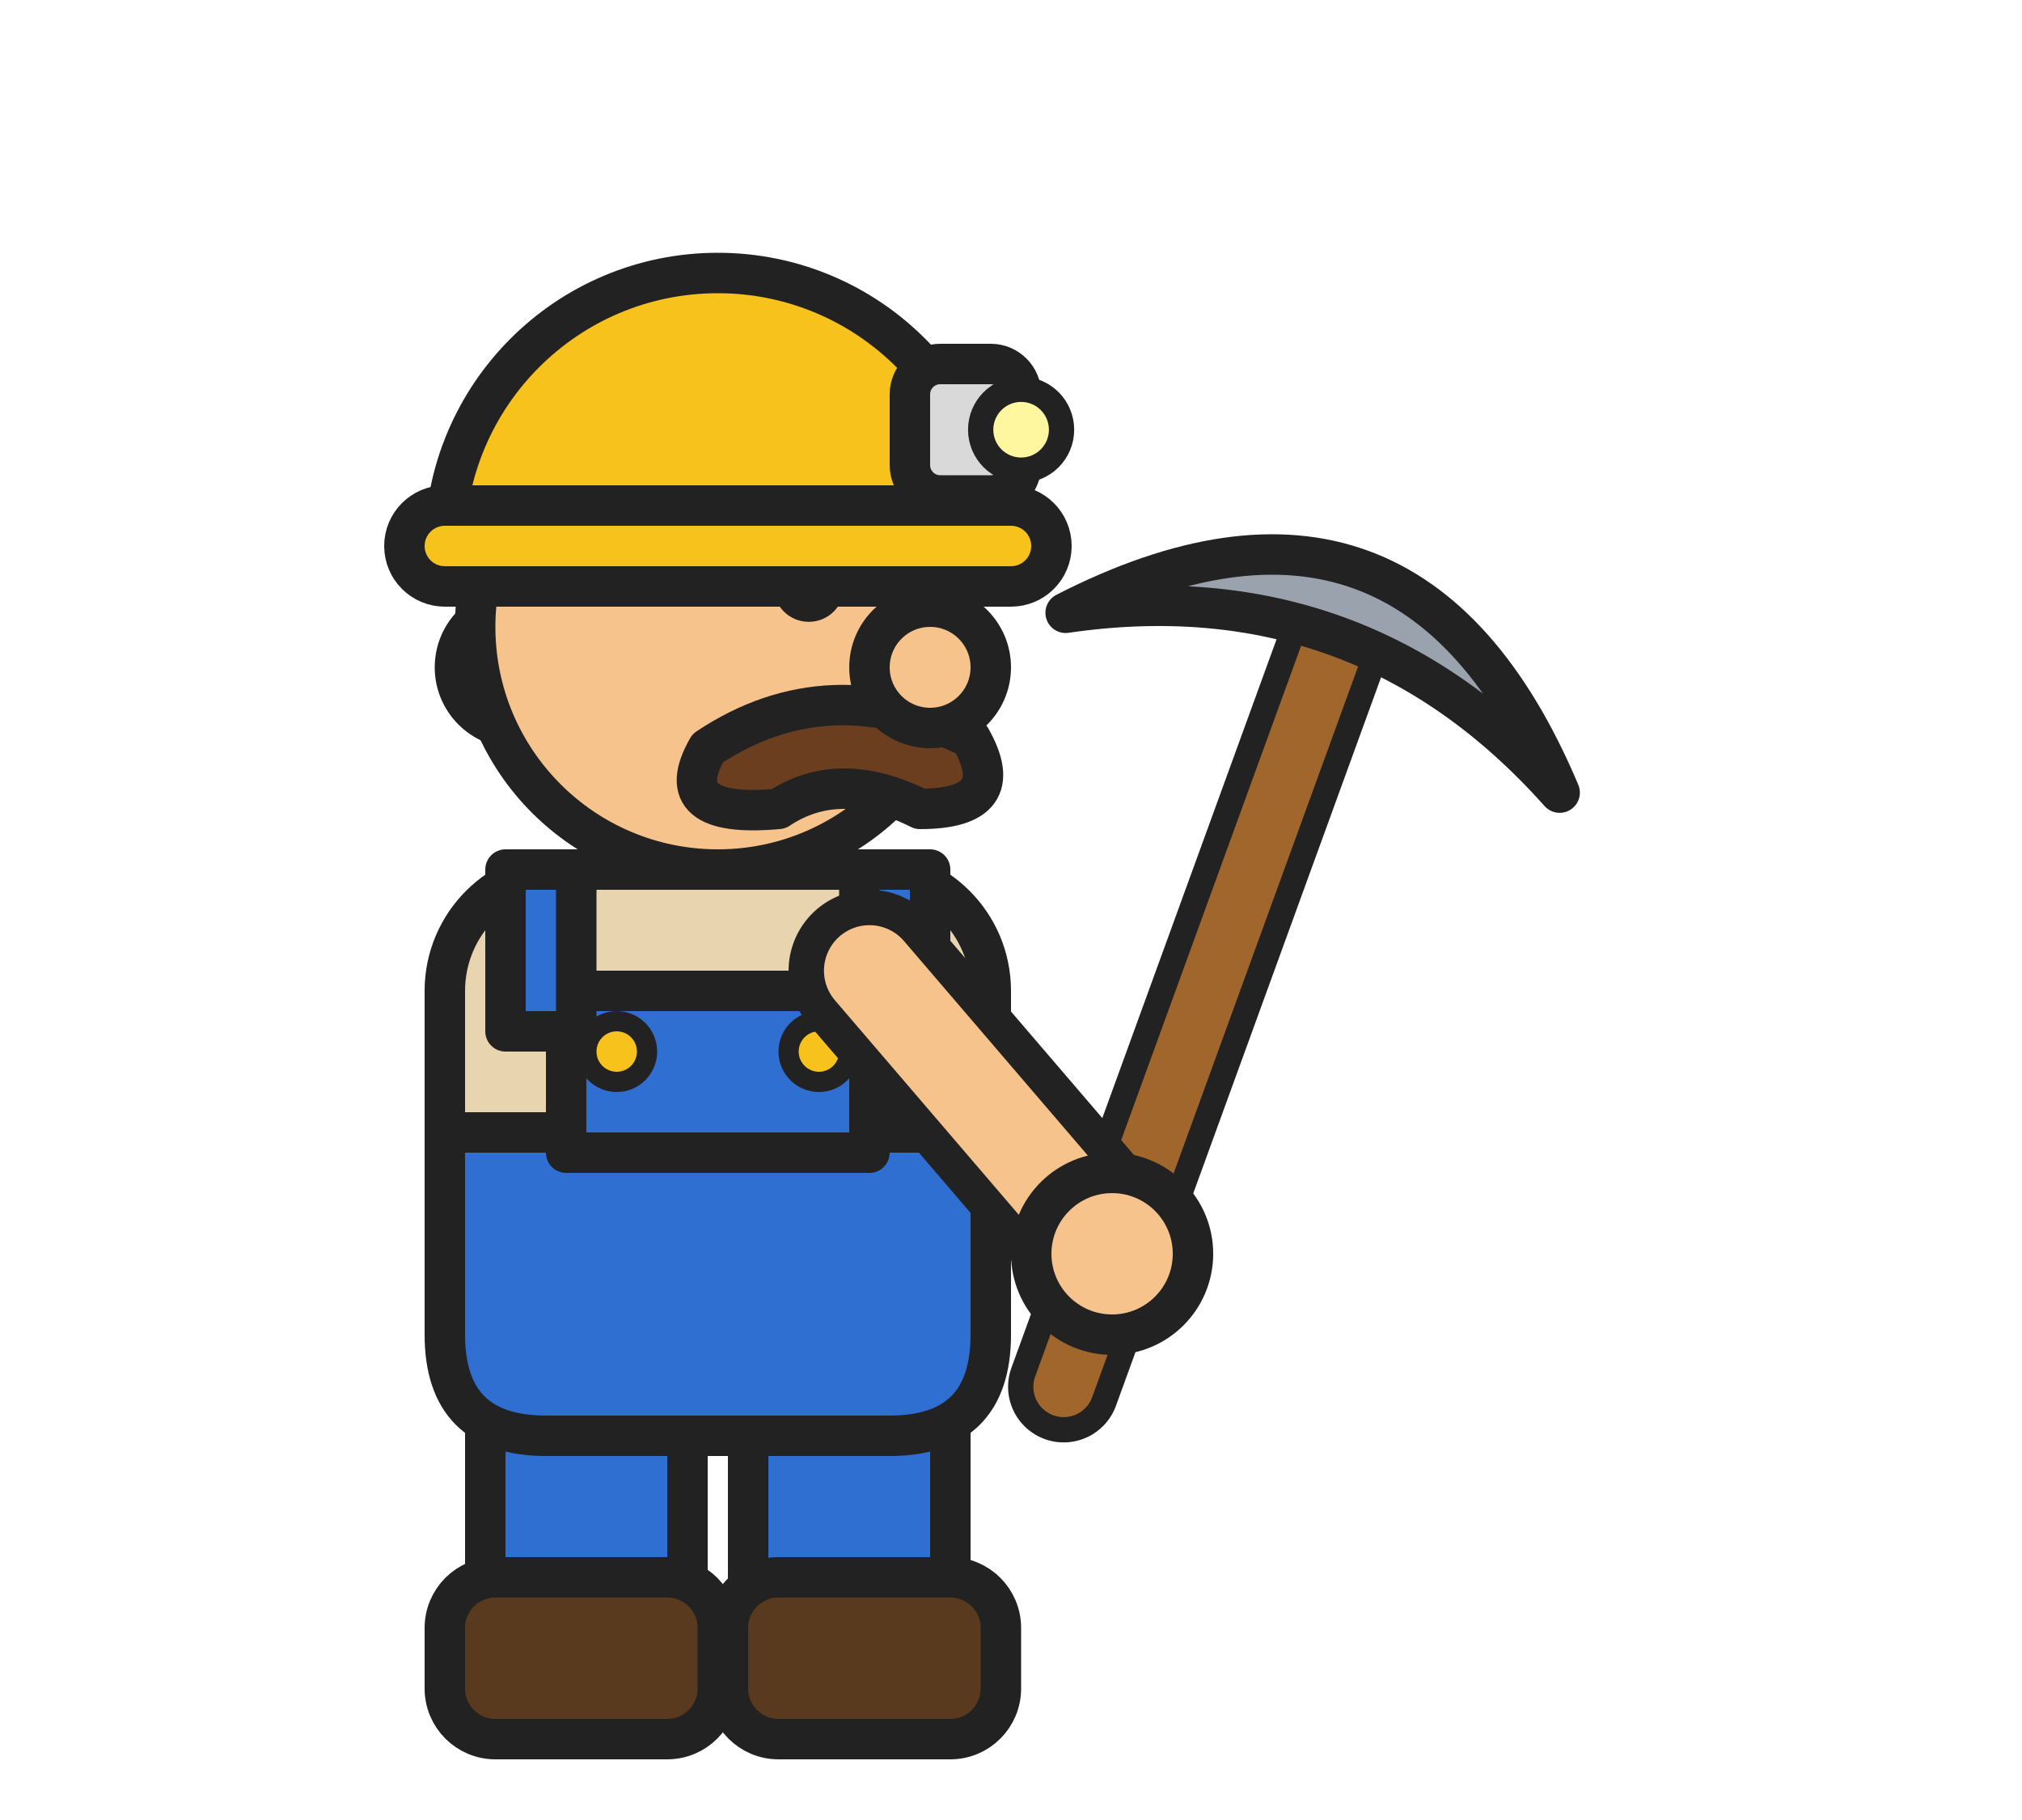
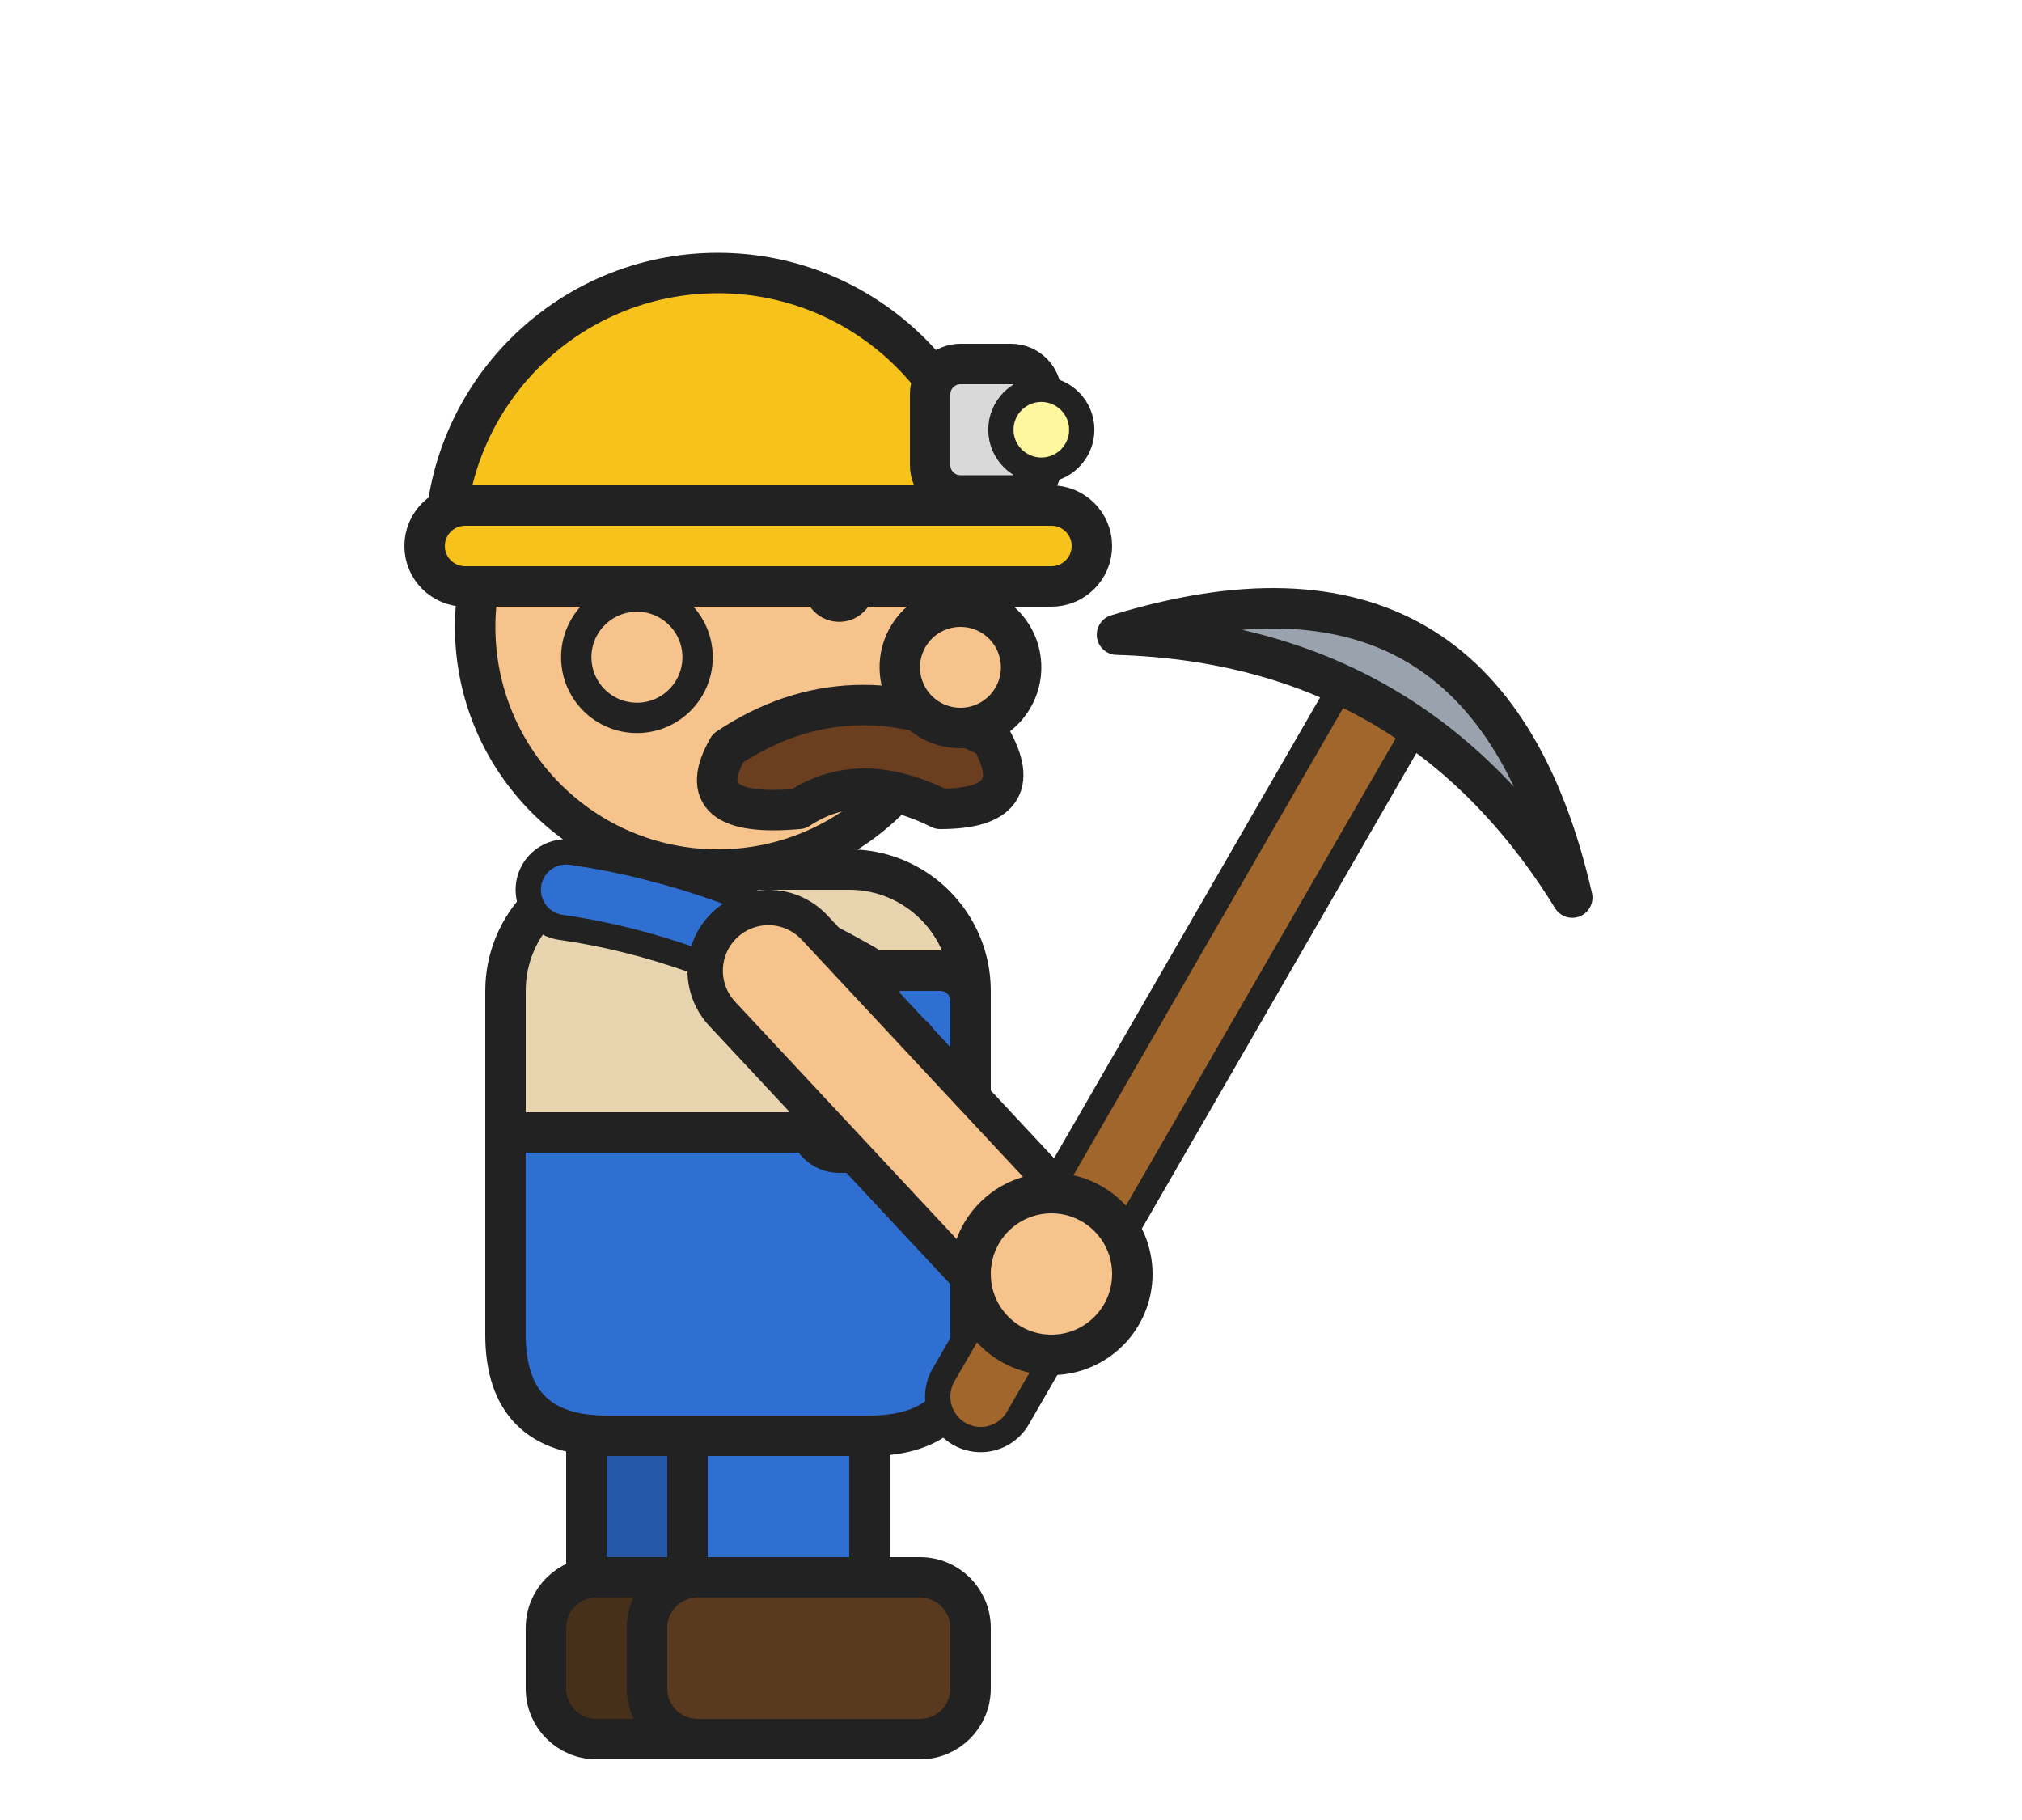
<svg xmlns="http://www.w3.org/2000/svg" viewBox="0 0 200 180" width="200" height="180">
  <g stroke="#222" stroke-width="4" stroke-linejoin="round" stroke-linecap="round">
-     <rect x="48" y="128" width="20" height="34" fill="#2f6fd1" />
-     <rect x="74" y="128" width="20" height="34" fill="#2f6fd1" />
-     <rect x="44" y="156" width="27" height="16" rx="5" fill="#5a3a1e" />
-     <rect x="72" y="156" width="27" height="16" rx="5" fill="#5a3a1e" />
-     <rect x="44" y="86" width="54" height="52" rx="12" fill="#e8d5b0" />
-     <path d="M44 112 H98 V132 Q98 142 88 142 H54 Q44 142 44 132 Z" fill="#2f6fd1" />
-     <rect x="56" y="98" width="30" height="16" fill="#2f6fd1" />
-     <rect x="50" y="86" width="7" height="16" fill="#2f6fd1" />
-     <rect x="85" y="86" width="7" height="16" fill="#2f6fd1" />
-     <circle cx="61" cy="104" r="3" fill="#f7c21b" stroke-width="2" />
-     <circle cx="81" cy="104" r="3" fill="#f7c21b" stroke-width="2" />
-     <circle cx="51" cy="66" r="6" fill="#f5c38b" />
+     <rect x="58" y="128" width="18" height="34" fill="#2559a8" />
+     <rect x="54" y="156" width="30" height="16" rx="5" fill="#47301a" />
+     <rect x="68" y="128" width="18" height="34" fill="#2f6fd1" />
+     <rect x="64" y="156" width="32" height="16" rx="5" fill="#5a3a1e" />
+     <rect x="50" y="86" width="46" height="52" rx="12" fill="#e8d5b0" />
+     <path d="M50 112 H96 V132 Q96 142 86 142 H60 Q50 142 50 132 Z" fill="#2f6fd1" />
+     <rect x="80" y="96" width="16" height="18" rx="3" fill="#2f6fd1" />
+     <path d="M56 88 Q70 90 84 98" fill="none" stroke="#222" stroke-width="10" />
+     <path d="M56 88 Q70 90 84 98" fill="none" stroke="#2f6fd1" stroke-width="5" />
+     <circle cx="89" cy="104" r="3" fill="#f7c21b" stroke-width="2" />
    <circle cx="71" cy="62" r="24" fill="#f5c38b" />
-     <circle cx="80" cy="58" r="3.5" fill="#222" stroke="none" />
-     <path d="M70 74 Q82 66 96 73 Q100 80 91 80 Q83 76 77 80 Q66 81 70 74 Z" fill="#6b3e1f" />
-     <circle cx="92" cy="66" r="6" fill="#f5c38b" />
+     <circle cx="63" cy="65" r="6" fill="#f5c38b" stroke-width="3" />
+     <circle cx="83" cy="58" r="3.5" fill="#222" stroke="none" />
+     <path d="M72 74 Q84 66 98 73 Q102 80 93 80 Q85 76 79 80 Q68 81 72 74 Z" fill="#6b3e1f" />
+     <circle cx="95" cy="66" r="6" fill="#f5c38b" />
    <path d="M44 54 A27 27 0 0 1 98 54 Z" fill="#f7c21b" />
-     <rect x="40" y="50" width="64" height="8" rx="4" fill="#f7c21b" />
-     <rect x="90" y="36" width="11" height="13" rx="3" fill="#d9d9d9" />
-     <circle cx="101" cy="42.5" r="4" fill="#fff6a0" stroke-width="2.5" />
-     <g transform="translate(110 124) rotate(20)">
+     <rect x="42" y="50" width="66" height="8" rx="4" fill="#f7c21b" />
+     <rect x="92" y="36" width="11" height="13" rx="3" fill="#d9d9d9" />
+     <circle cx="103" cy="42.5" r="4" fill="#fff6a0" stroke-width="2.5" />
+     <g transform="translate(104 126) rotate(30)">
      <line x1="0" y1="14" x2="0" y2="-66" stroke="#222" stroke-width="11" />
      <line x1="0" y1="14" x2="0" y2="-66" stroke="#a0662b" stroke-width="6" />
      <path d="M-26 -58 Q0 -86 26 -58 Q0 -72 -26 -58 Z" fill="#9aa3ad" />
    </g>
-     <path d="M86 96 L110 124" stroke="#222" stroke-width="16" />
-     <path d="M86 96 L110 124" stroke="#f5c38b" stroke-width="9" />
-     <circle cx="110" cy="124" r="8" fill="#f5c38b" />
+     <path d="M76 96 L104 126" stroke="#222" stroke-width="16" />
+     <path d="M76 96 L104 126" stroke="#f5c38b" stroke-width="9" />
+     <circle cx="104" cy="126" r="8" fill="#f5c38b" />
  </g>
</svg>
